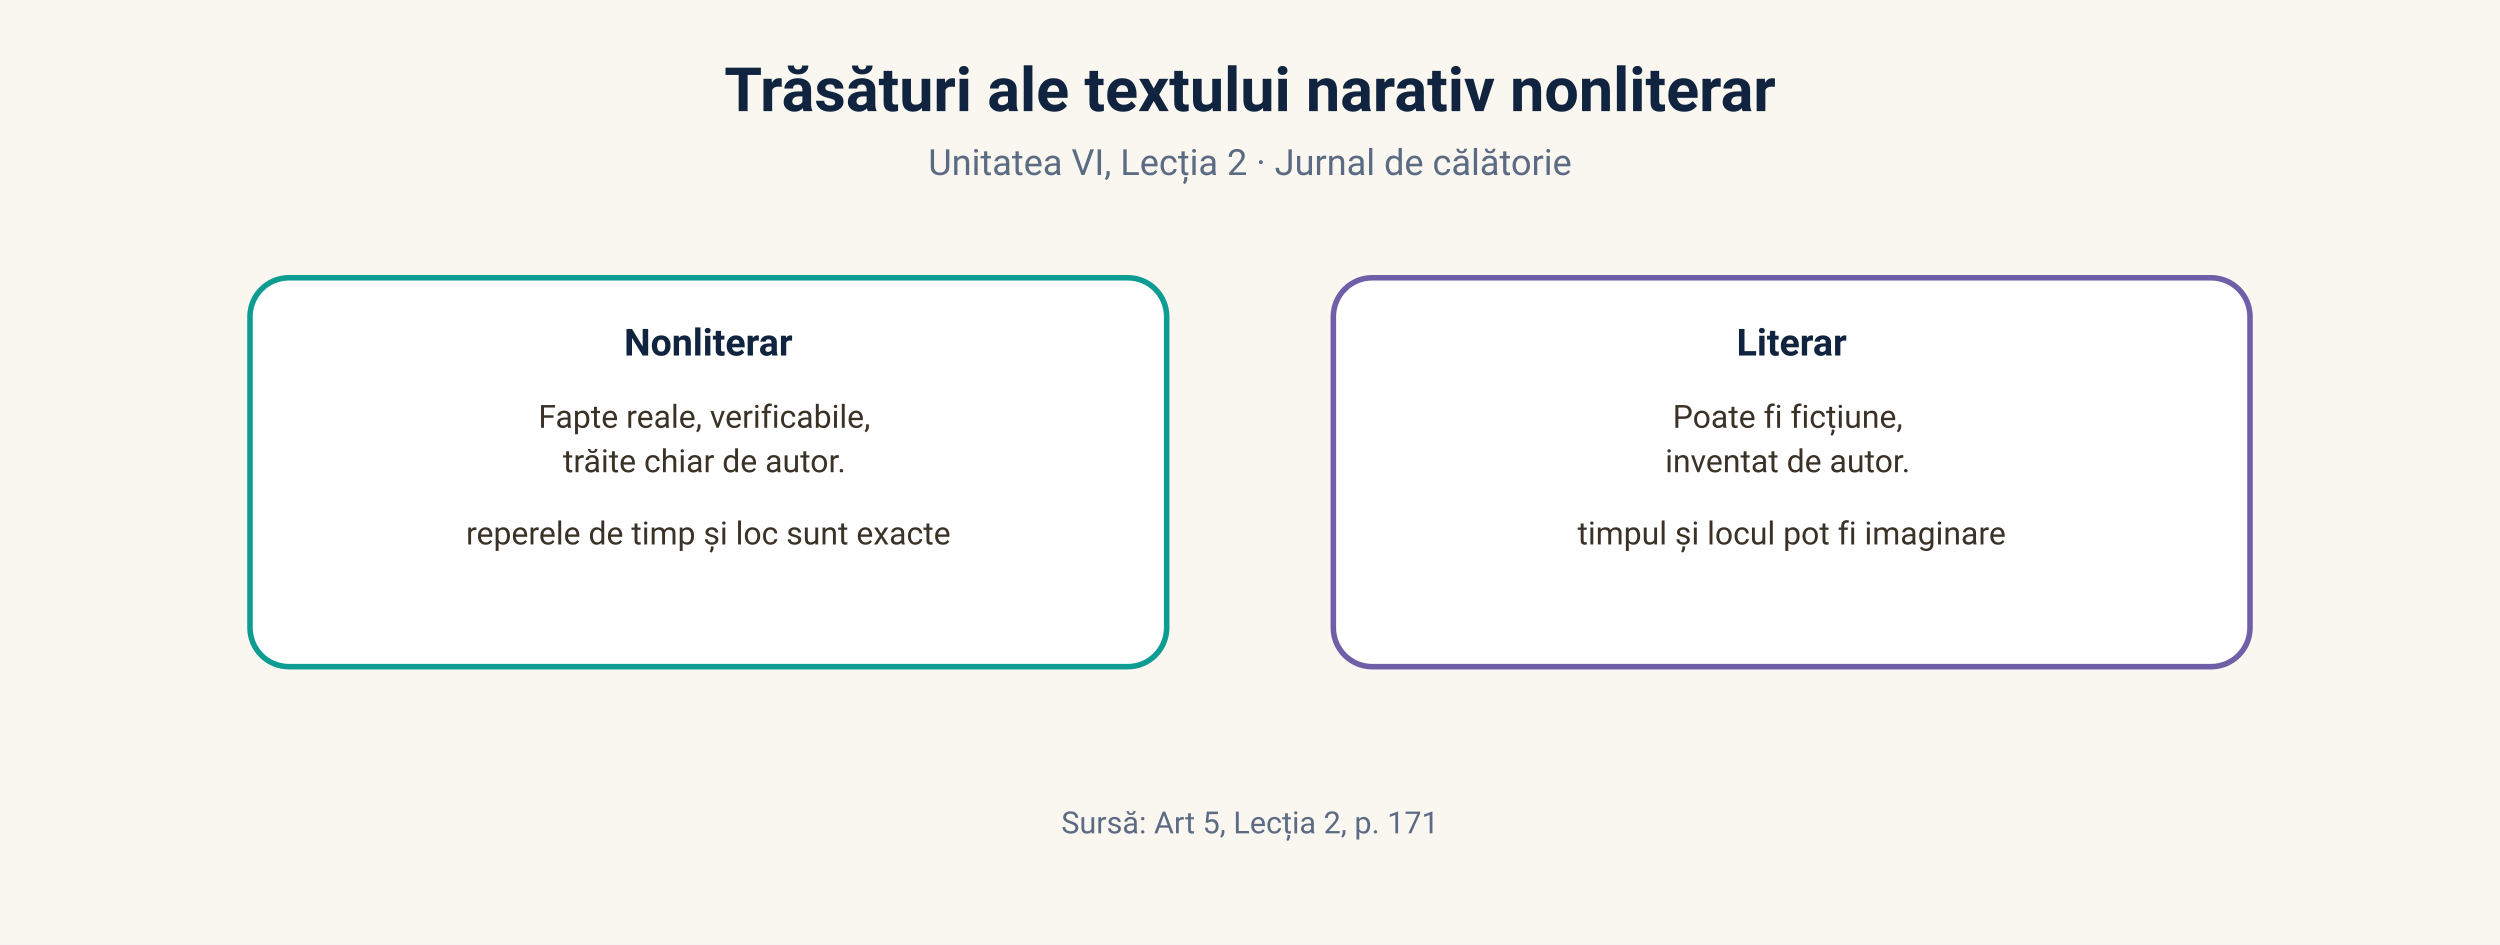
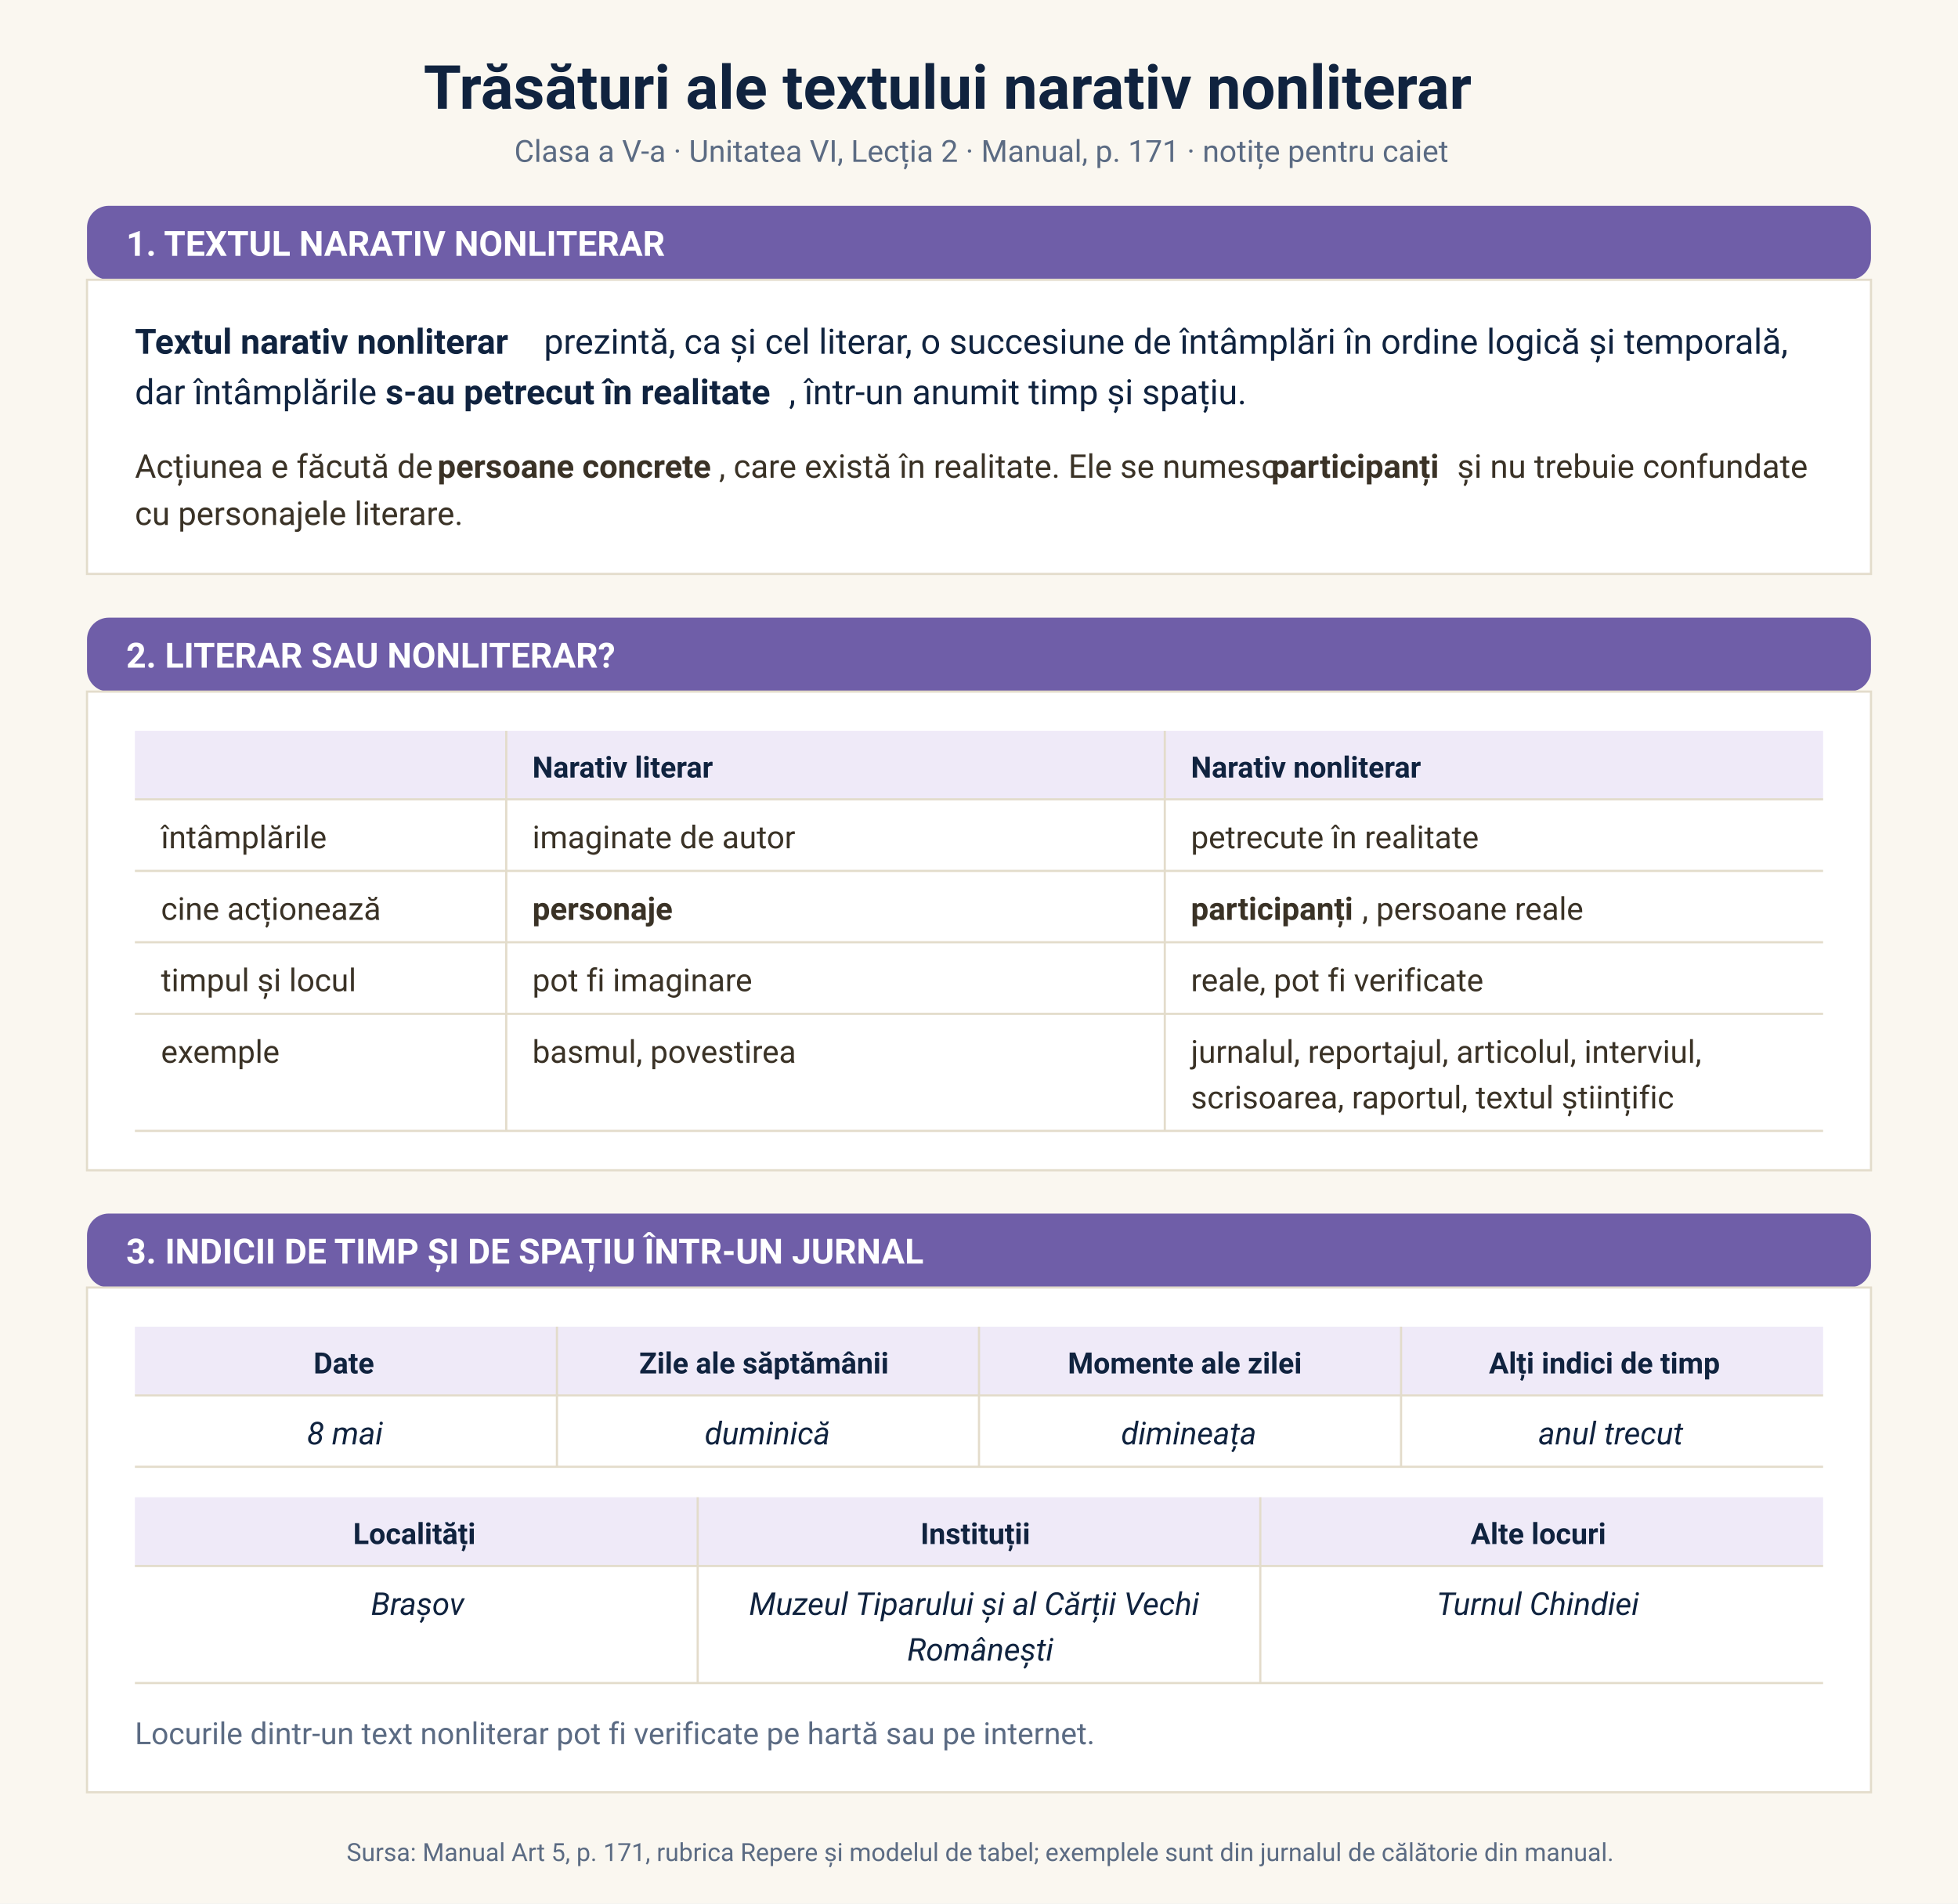
- <svg xmlns="http://www.w3.org/2000/svg" viewBox="0 0 900 340" font-family="'Segoe UI', 'Plus Jakarta Sans', -apple-system, Roboto, sans-serif">
-   <rect width="900" height="340" fill="#faf7f0" />
-   <text x="450" y="40" text-anchor="middle" font-size="22" font-weight="700" fill="#10233f">Trăsături ale textului narativ nonliterar</text>
-   <text x="450" y="63" text-anchor="middle" font-size="13" fill="#5b6b83">Unitatea VI, Lecția 2 · Jurnal de călătorie</text>
-   <g>
-     <rect x="90" y="100" width="330" height="140" rx="14" fill="#ffffff" stroke="#0d9c92" stroke-width="2" />
-     <text x="255" y="128" text-anchor="middle" font-size="13.5" font-weight="700" fill="#10233f">Nonliterar</text>
-     <text font-size="11.5" fill="#3a3226" text-anchor="middle">
-       <tspan x="255" y="154">Fapte reale, verificabile,</tspan>
-       <tspan x="255" y="170">trăite chiar de autor.</tspan>
-       <tspan x="255" y="196">reperele de timp și loc sunt exacte</tspan>
-     </text>
-   </g>
-   <g>
-     <rect x="480" y="100" width="330" height="140" rx="14" fill="#ffffff" stroke="#6f5ea8" stroke-width="2" />
-     <text x="645" y="128" text-anchor="middle" font-size="13.5" font-weight="700" fill="#10233f">Literar</text>
-     <text font-size="11.5" fill="#3a3226" text-anchor="middle">
-       <tspan x="645" y="154">Poate fi ficțiune,</tspan>
-       <tspan x="645" y="170">inventat de autor.</tspan>
-       <tspan x="645" y="196">timpul și locul pot fi imaginare</tspan>
-     </text>
-   </g>
-   <text x="450" y="300" text-anchor="middle" font-size="11" fill="#5b6b83">Sursă: Art 5, Lecția 2, p. 171</text>
+ <svg xmlns="http://www.w3.org/2000/svg" viewBox="0 0 900 875" font-family="'Segoe UI', 'Plus Jakarta Sans', -apple-system, Roboto, sans-serif">
+   <rect width="900" height="875" fill="#faf7f0" />
+   <text x="194.7" y="50.0" font-size="28" fill="#10233f" font-weight="700" textLength="511.8" lengthAdjust="spacing">Trăsături ale textului narativ nonliterar</text>
+   <text x="236.4" y="74.4" font-size="14" fill="#5b6b83" textLength="427.3" lengthAdjust="spacing">Clasa a V-a · Unitatea VI, Lecția 2 · Manual, p. 171 · notițe pentru caiet</text>
+   <rect x="40" y="94.6" width="820" height="34" rx="10" fill="#6f5ea8" />
+   <text x="58" y="117.6" font-size="16" font-weight="700" fill="#ffffff">1. TEXTUL NARATIV NONLITERAR</text>
+   <rect x="40" y="128.6" width="820" height="135.2" fill="#ffffff" stroke="#e3dccb" />
+   <text x="62.0" y="162.6" font-size="16" fill="#10233f" font-weight="700" textLength="183.7" lengthAdjust="spacing">Textul narativ nonliterar</text>
+   <text x="250.0" y="162.6" font-size="16" fill="#10233f" textLength="568.1" lengthAdjust="spacing">prezintă, ca și cel literar, o succesiune de întâmplări în ordine logică și temporală,</text>
+   <text x="62.0" y="185.8" font-size="16" fill="#10233f" textLength="110.9" lengthAdjust="spacing">dar întâmplările</text>
+   <text x="177.2" y="185.8" font-size="16" fill="#10233f" font-weight="700" textLength="185.4" lengthAdjust="spacing">s-au petrecut în realitate</text>
+   <text x="362.6" y="185.8" font-size="16" fill="#10233f" textLength="212.5" lengthAdjust="spacing">, într-un anumit timp și spațiu.</text>
+   <text x="62.0" y="219.6" font-size="15" fill="#3a3226" textLength="135.0" lengthAdjust="spacing">Acțiunea e făcută de</text>
+   <text x="201.1" y="219.6" font-size="15" fill="#3a3226" font-weight="700" textLength="129.4" lengthAdjust="spacing">persoane concrete</text>
+   <text x="330.5" y="219.6" font-size="15" fill="#3a3226" textLength="249.7" lengthAdjust="spacing">, care există în realitate. Ele se numesc</text>
+   <text x="584.3" y="219.6" font-size="15" fill="#3a3226" font-weight="700" textLength="81.5" lengthAdjust="spacing">participanți</text>
+   <text x="669.8" y="219.6" font-size="15" fill="#3a3226" textLength="161.5" lengthAdjust="spacing">și nu trebuie confundate</text>
+   <text x="62.0" y="241.3" font-size="15" fill="#3a3226" textLength="148.9" lengthAdjust="spacing">cu personajele literare.</text>
+   <rect x="40" y="283.9" width="820" height="34" rx="10" fill="#6f5ea8" />
+   <text x="58" y="306.9" font-size="16" font-weight="700" fill="#ffffff">2. LITERAR SAU NONLITERAR?</text>
+   <rect x="40" y="317.9" width="820" height="220.0" fill="#ffffff" stroke="#e3dccb" />
+   <rect x="62.0" y="335.9" width="776.0" height="31.6" fill="#efeaf8" />
+   <text x="244.7" y="357.4" font-size="13.5" fill="#10233f" font-weight="700" textLength="89.0" lengthAdjust="spacing">Narativ literar</text>
+   <text x="547.4" y="357.4" font-size="13.5" fill="#10233f" font-weight="700" textLength="113.7" lengthAdjust="spacing">Narativ nonliterar</text>
+   <line x1="62.0" y1="367.4" x2="838.0" y2="367.4" stroke="#e3dccb" />
+   <text x="74.0" y="389.9" font-size="14.5" fill="#3a3226" textLength="75.5" lengthAdjust="spacing">întâmplările</text>
+   <text x="244.7" y="389.9" font-size="14.5" fill="#3a3226" textLength="121.7" lengthAdjust="spacing">imaginate de autor</text>
+   <text x="547.4" y="389.9" font-size="14.5" fill="#3a3226" textLength="132.4" lengthAdjust="spacing">petrecute în realitate</text>
+   <line x1="62.0" y1="400.3" x2="838.0" y2="400.3" stroke="#e3dccb" />
+   <text x="74.0" y="422.8" font-size="14.5" fill="#3a3226" textLength="98.0" lengthAdjust="spacing">cine acționează</text>
+   <text x="244.7" y="422.8" font-size="14.5" fill="#3a3226" font-weight="700" textLength="66.4" lengthAdjust="spacing">personaje</text>
+   <text x="547.4" y="422.8" font-size="14.5" fill="#3a3226" font-weight="700" textLength="78.7" lengthAdjust="spacing">participanți</text>
+   <text x="626.1" y="422.8" font-size="14.5" fill="#3a3226" textLength="101.1" lengthAdjust="spacing">, persoane reale</text>
+   <line x1="62.0" y1="433.1" x2="838.0" y2="433.1" stroke="#e3dccb" />
+   <text x="74.0" y="455.6" font-size="14.5" fill="#3a3226" textLength="89.0" lengthAdjust="spacing">timpul și locul</text>
+   <text x="244.7" y="455.6" font-size="14.5" fill="#3a3226" textLength="101.5" lengthAdjust="spacing">pot fi imaginare</text>
+   <text x="547.4" y="455.6" font-size="14.5" fill="#3a3226" textLength="133.5" lengthAdjust="spacing">reale, pot fi verificate</text>
+   <line x1="62.0" y1="466.0" x2="838.0" y2="466.0" stroke="#e3dccb" />
+   <text x="74.0" y="488.5" font-size="14.5" fill="#3a3226" textLength="53.8" lengthAdjust="spacing">exemple</text>
+   <text x="244.7" y="488.5" font-size="14.5" fill="#3a3226" textLength="119.5" lengthAdjust="spacing">basmul, povestirea</text>
+   <text x="547.4" y="488.5" font-size="14.5" fill="#3a3226" textLength="237.4" lengthAdjust="spacing">jurnalul, reportajul, articolul, interviul,</text>
+   <text x="547.4" y="509.5" font-size="14.5" fill="#3a3226" textLength="217.9" lengthAdjust="spacing">scrisoarea, raportul, textul științific</text>
+   <line x1="62.0" y1="519.8" x2="838.0" y2="519.8" stroke="#e3dccb" />
+   <line x1="232.7" y1="335.9" x2="232.7" y2="519.8" stroke="#e3dccb" />
+   <line x1="535.4" y1="335.9" x2="535.4" y2="519.8" stroke="#e3dccb" />
+   <rect x="40" y="557.8" width="820" height="34" rx="10" fill="#6f5ea8" />
+   <text x="58" y="580.8" font-size="16" font-weight="700" fill="#ffffff">3. INDICII DE TIMP ȘI DE SPAȚIU ÎNTR-UN JURNAL</text>
+   <rect x="40" y="591.8" width="820" height="232.0" fill="#ffffff" stroke="#e3dccb" />
+   <rect x="62.0" y="609.8" width="776.0" height="31.6" fill="#efeaf8" />
+   <text x="144.1" y="631.3" font-size="13.5" fill="#10233f" font-weight="700" textLength="29.8" lengthAdjust="spacing">Date</text>
+   <text x="293.8" y="631.3" font-size="13.5" fill="#10233f" font-weight="700" textLength="118.7" lengthAdjust="spacing">Zile ale săptămânii</text>
+   <text x="490.8" y="631.3" font-size="13.5" fill="#10233f" font-weight="700" textLength="112.7" lengthAdjust="spacing">Momente ale zilei</text>
+   <text x="684.4" y="631.3" font-size="13.5" fill="#10233f" font-weight="700" textLength="113.5" lengthAdjust="spacing">Alți indici de timp</text>
+   <line x1="62.0" y1="641.4" x2="838.0" y2="641.4" stroke="#e3dccb" />
+   <text x="141.1" y="663.9" font-size="14.5" fill="#10233f" font-style="italic" textLength="35.8" lengthAdjust="spacing">8 mai</text>
+   <text x="323.9" y="663.9" font-size="14.5" fill="#10233f" font-style="italic" textLength="58.3" lengthAdjust="spacing">duminică</text>
+   <text x="515.3" y="663.9" font-size="14.5" fill="#10233f" font-style="italic" textLength="63.4" lengthAdjust="spacing">dimineața</text>
+   <text x="707.1" y="663.9" font-size="14.5" fill="#10233f" font-style="italic" textLength="67.9" lengthAdjust="spacing">anul trecut</text>
+   <line x1="62.0" y1="674.2" x2="838.0" y2="674.2" stroke="#e3dccb" />
+   <line x1="256.0" y1="609.8" x2="256.0" y2="674.2" stroke="#e3dccb" />
+   <line x1="450.0" y1="609.8" x2="450.0" y2="674.2" stroke="#e3dccb" />
+   <line x1="644.0" y1="609.8" x2="644.0" y2="674.2" stroke="#e3dccb" />
+   <rect x="62.0" y="688.2" width="776.0" height="31.6" fill="#efeaf8" />
+   <text x="162.3" y="709.7" font-size="13.5" fill="#10233f" font-weight="700" textLength="58.0" lengthAdjust="spacing">Localități</text>
+   <text x="423.1" y="709.7" font-size="13.5" fill="#10233f" font-weight="700" textLength="53.9" lengthAdjust="spacing">Instituții</text>
+   <text x="676.0" y="709.7" font-size="13.5" fill="#10233f" font-weight="700" textLength="65.5" lengthAdjust="spacing">Alte locuri</text>
+   <line x1="62.0" y1="719.8" x2="838.0" y2="719.8" stroke="#e3dccb" />
+   <text x="170.5" y="742.3" font-size="14.5" fill="#10233f" font-style="italic" textLength="41.8" lengthAdjust="spacing">Brașov</text>
+   <text x="344.3" y="742.3" font-size="14.5" fill="#10233f" font-style="italic" textLength="211.4" lengthAdjust="spacing">Muzeul Tiparului și al Cărții Vechi</text>
+   <text x="417.0" y="763.3" font-size="14.5" fill="#10233f" font-style="italic" textLength="66.0" lengthAdjust="spacing">Românești</text>
+   <text x="660.3" y="742.3" font-size="14.5" fill="#10233f" font-style="italic" textLength="96.7" lengthAdjust="spacing">Turnul Chindiei</text>
+   <line x1="62.0" y1="773.6" x2="838.0" y2="773.6" stroke="#e3dccb" />
+   <line x1="320.7" y1="688.2" x2="320.7" y2="773.6" stroke="#e3dccb" />
+   <line x1="579.3" y1="688.2" x2="579.3" y2="773.6" stroke="#e3dccb" />
+   <text x="62.0" y="801.7" font-size="14" fill="#5b6b83" textLength="443.6" lengthAdjust="spacing">Locurile dintr-un text nonliterar pot fi verificate pe hartă sau pe internet.</text>
+   <text x="159.3" y="855.4" font-size="11.5" fill="#5b6b83" textLength="581.4" lengthAdjust="spacing">Sursa: Manual Art 5, p. 171, rubrica Repere și modelul de tabel; exemplele sunt din jurnalul de călătorie din manual.</text>
</svg>
